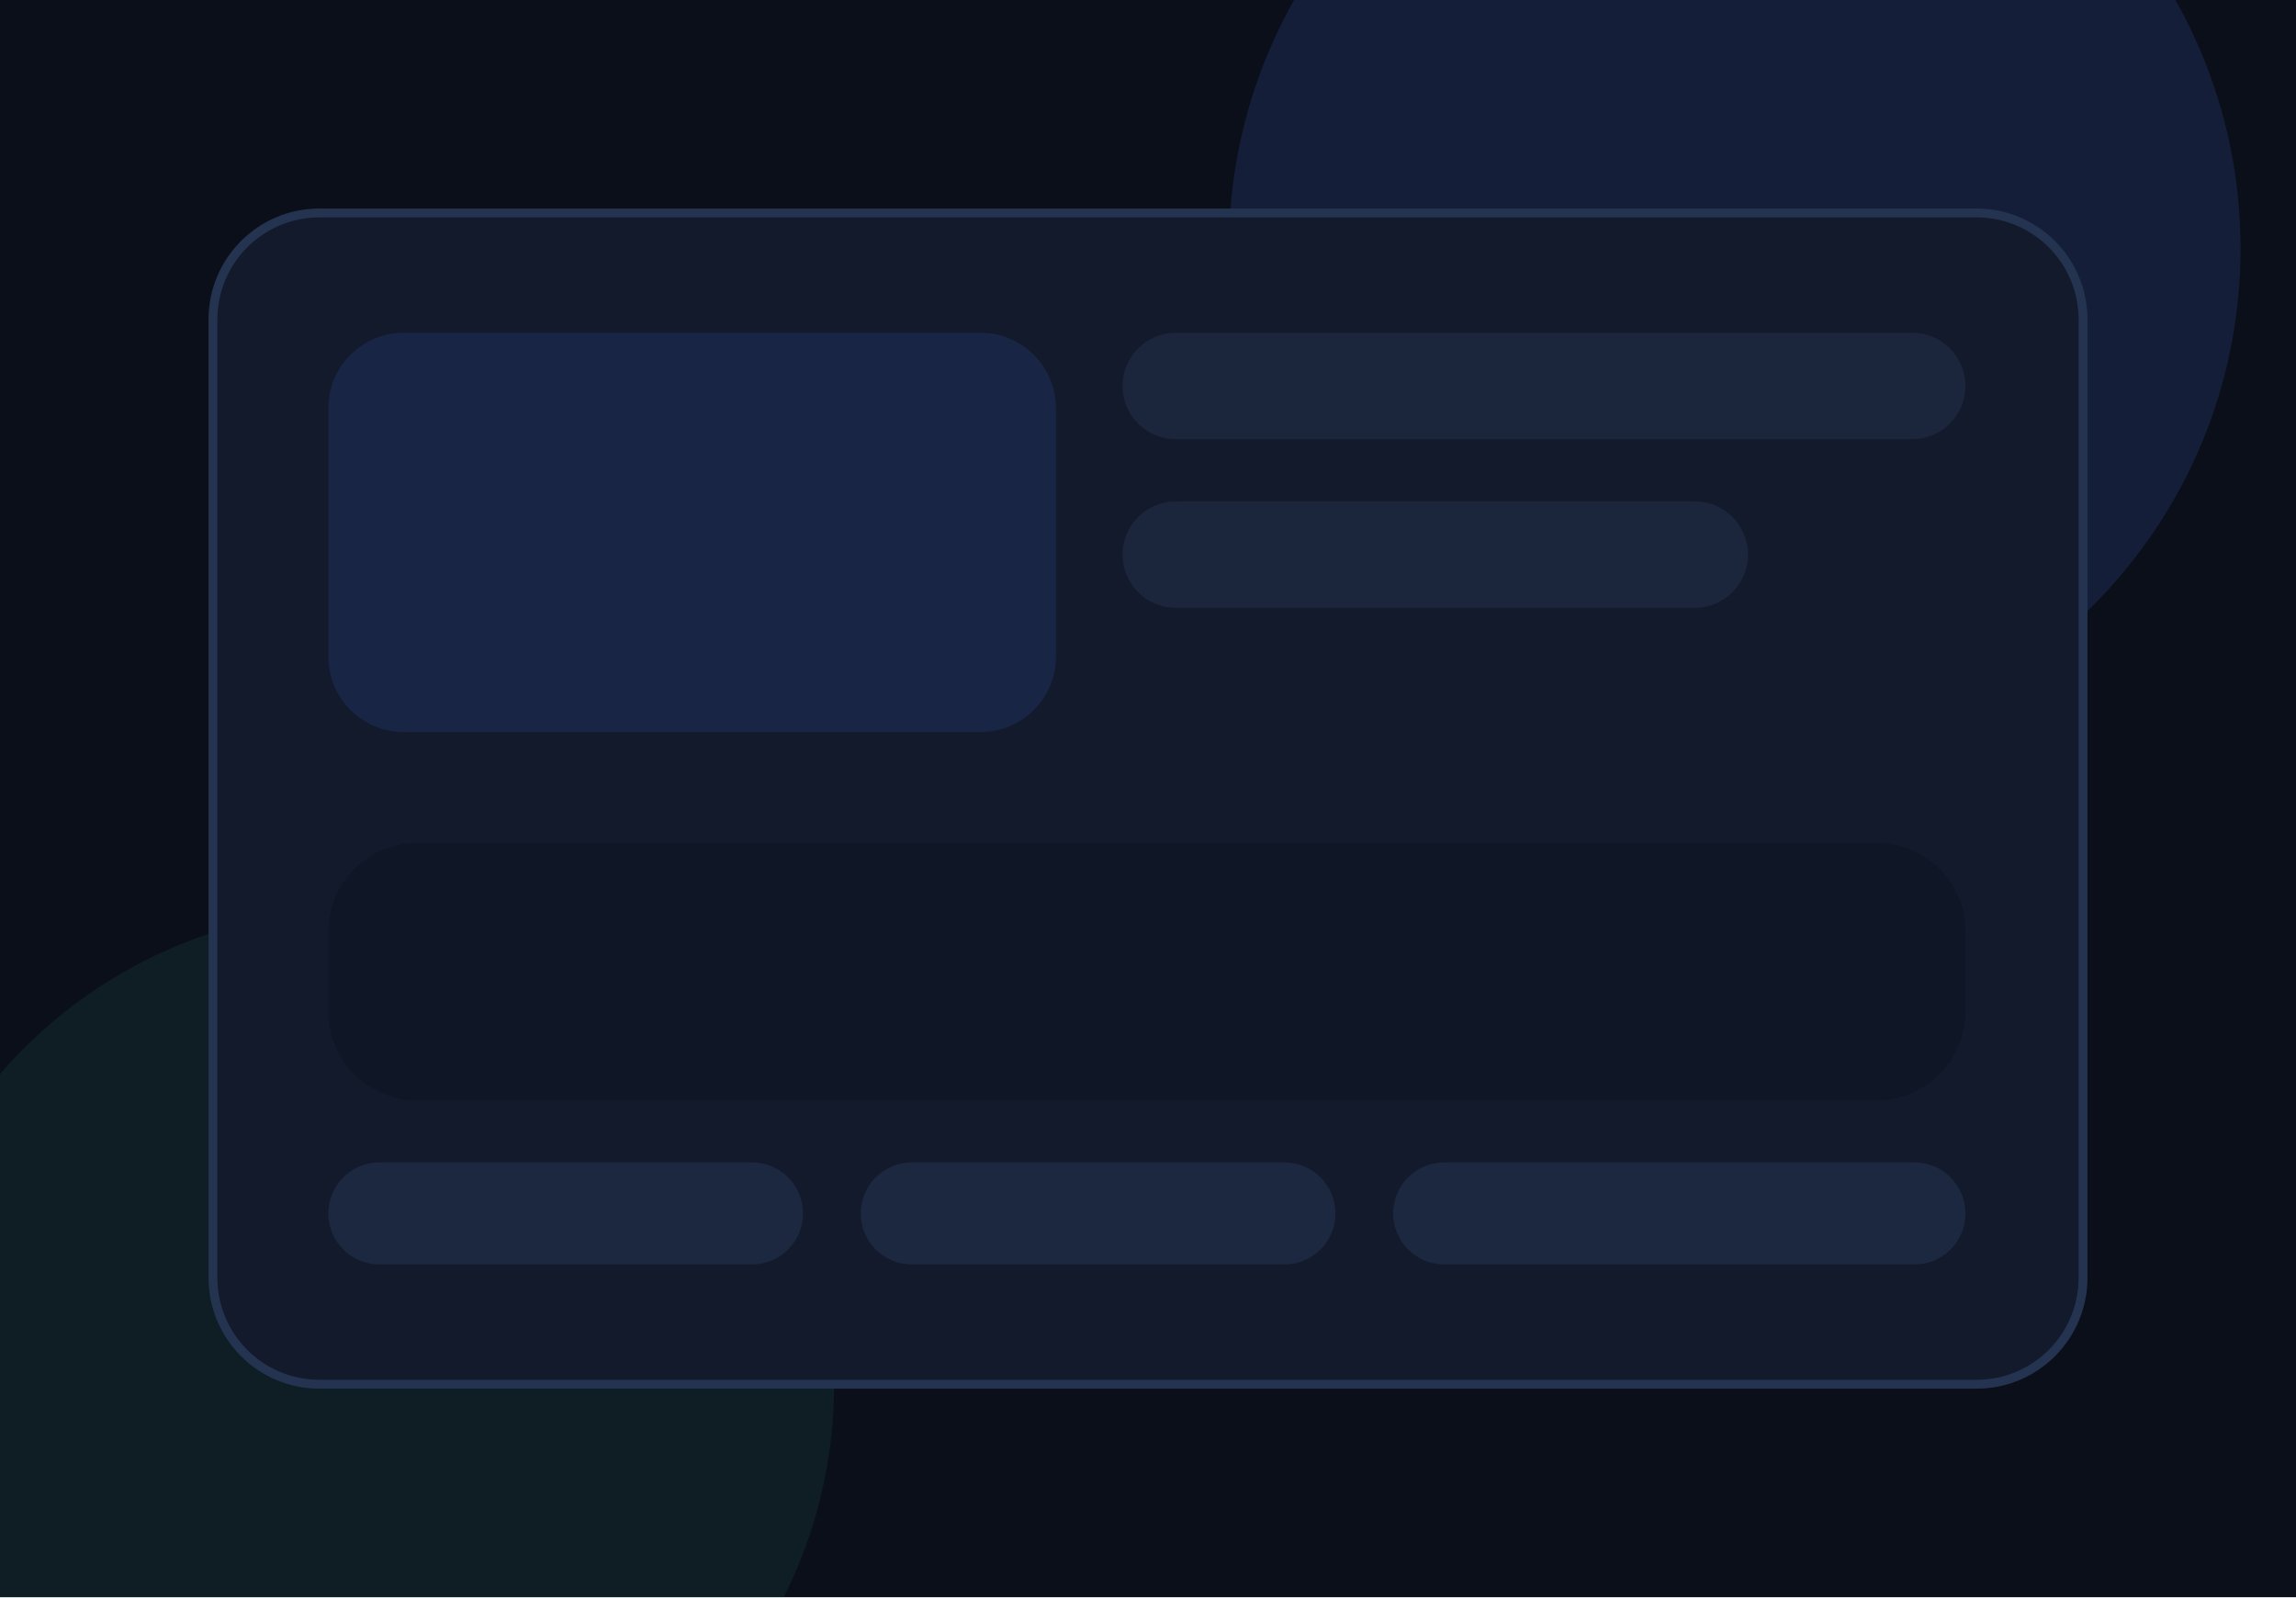
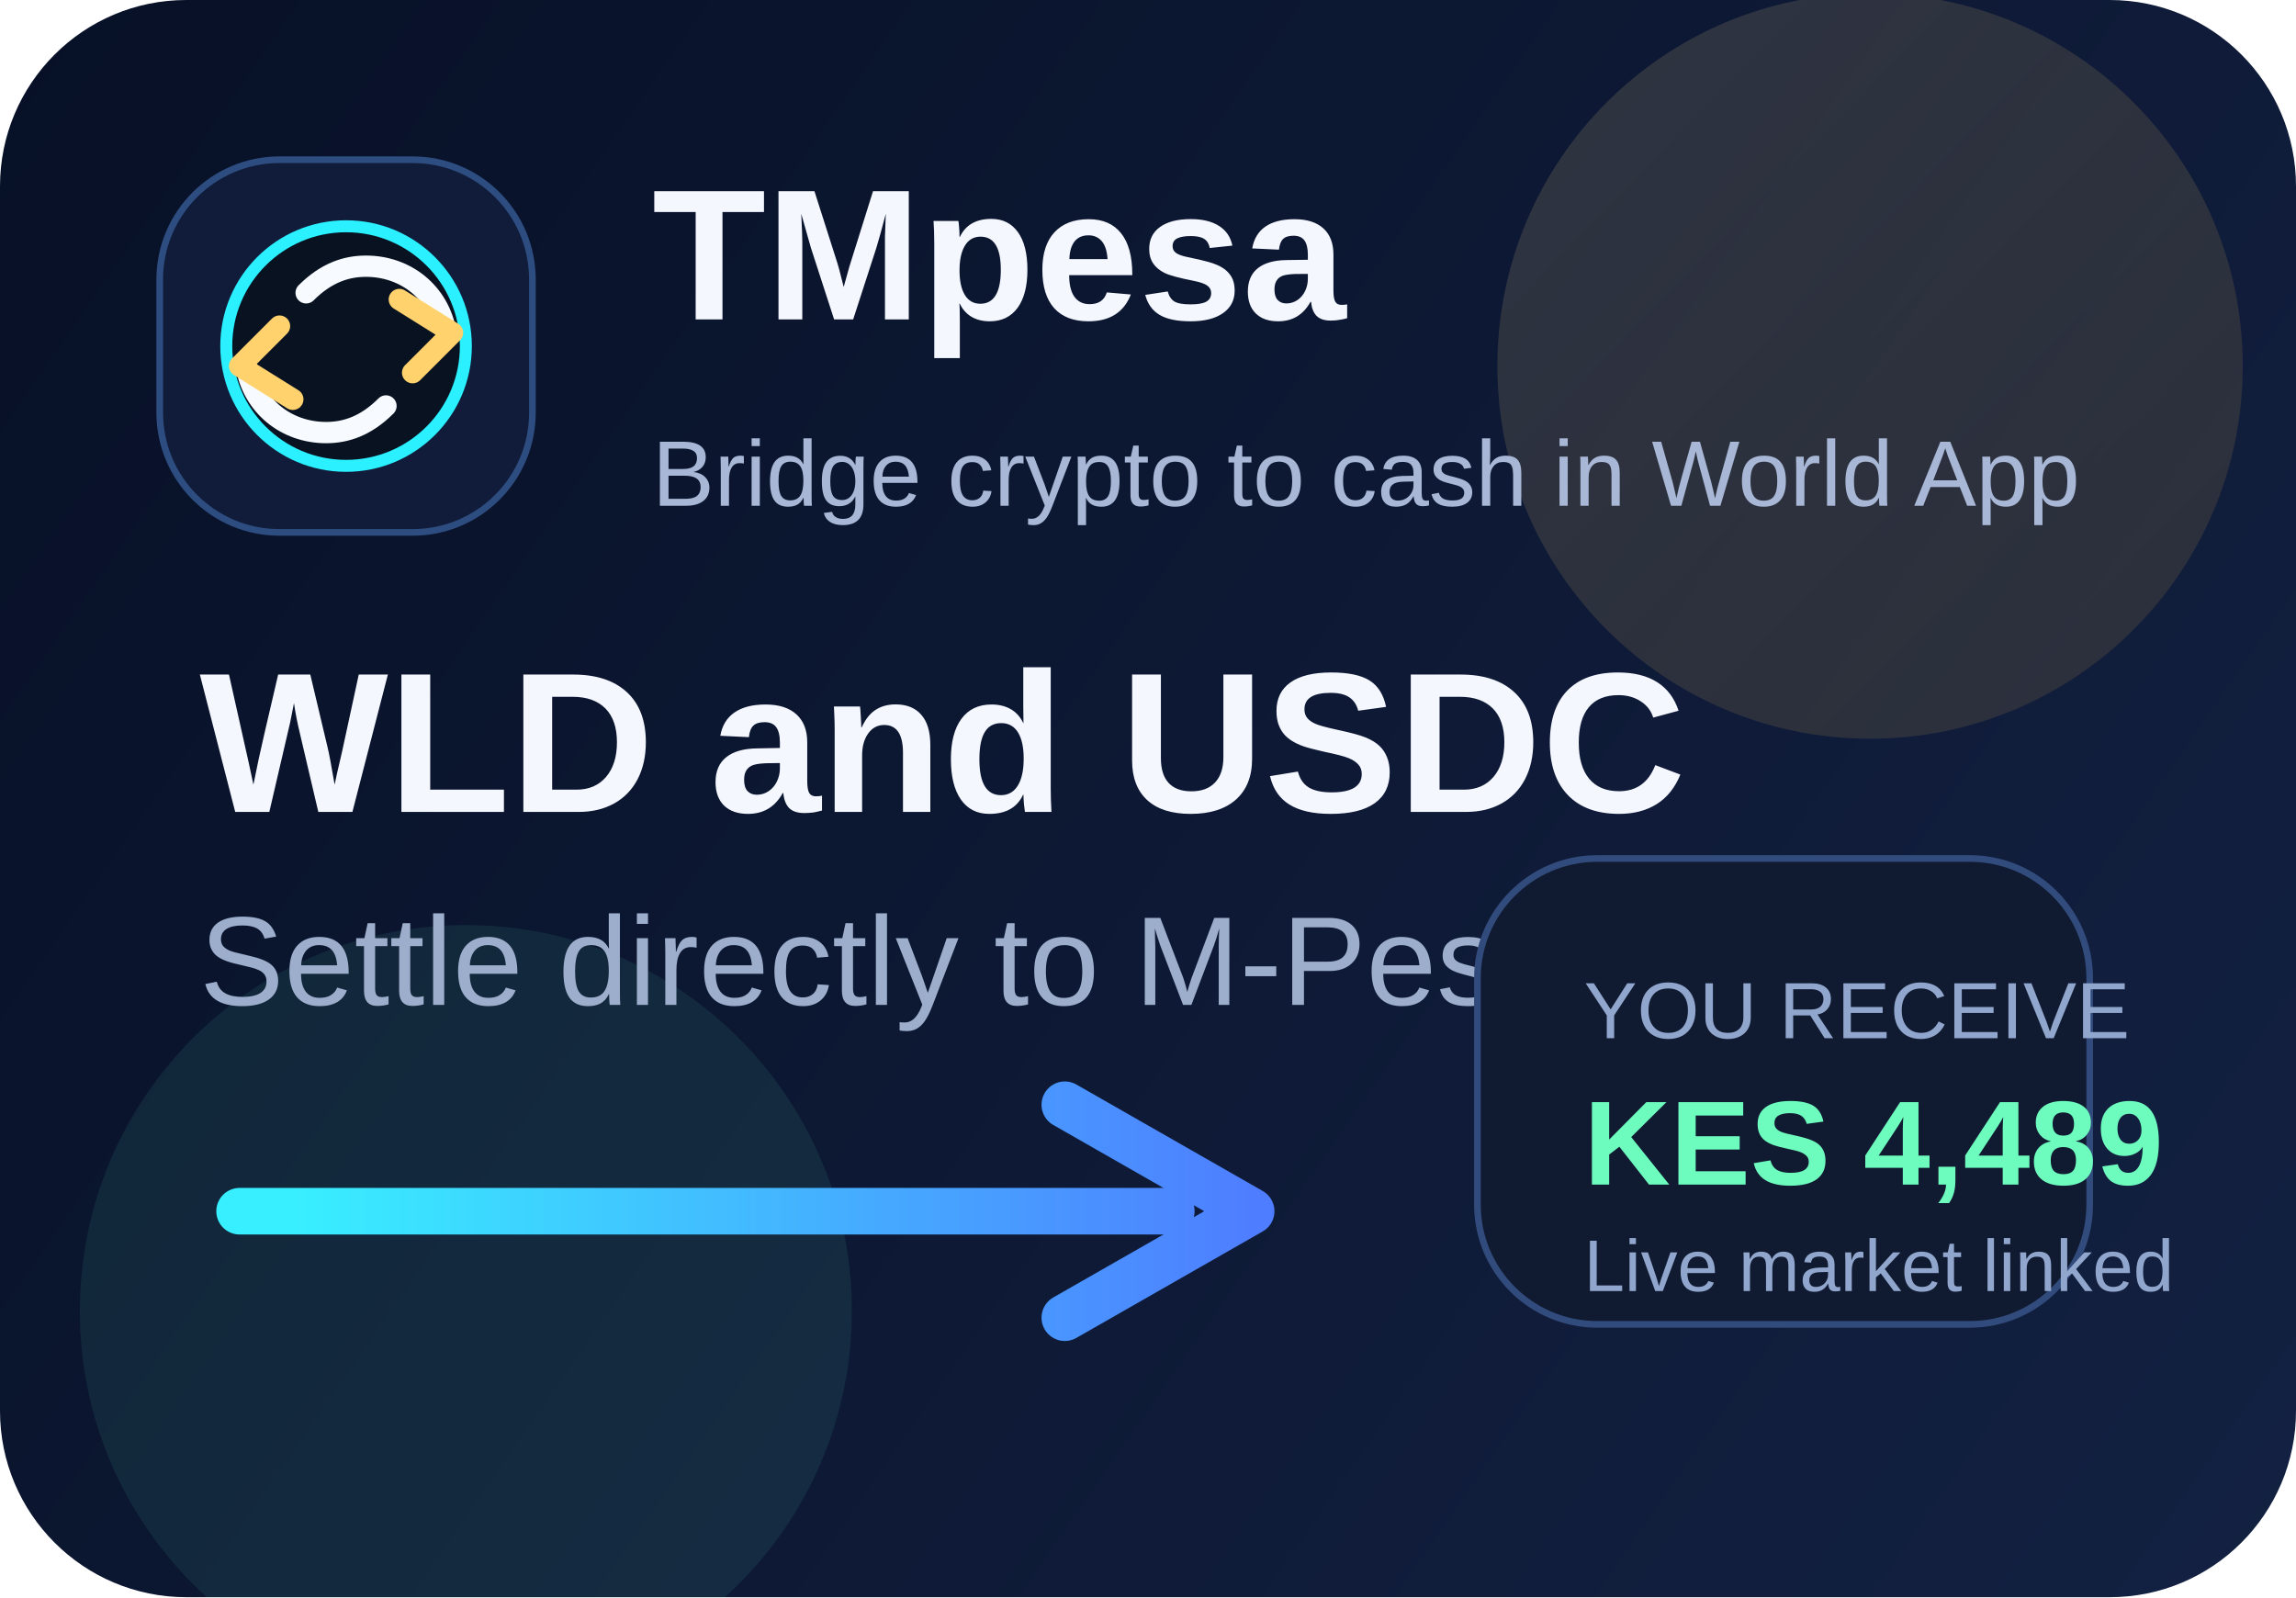
- <svg xmlns="http://www.w3.org/2000/svg" width="1035" height="720" viewBox="0 0 1035 720" fill="none">
-   <rect width="1035" height="720" rx="0" fill="#0B0F1A" />
-   <circle cx="782" cy="112" r="228" fill="#4F7CFF" fill-opacity="0.14" />
-   <circle cx="162" cy="624" r="214" fill="#36D399" fill-opacity="0.08" />
-   <rect x="96" y="96" width="843" height="528" rx="48" fill="#121A2C" stroke="#243350" stroke-width="4" />
-   <rect x="148" y="150" width="328" height="180" rx="34" fill="#4F7CFF" fill-opacity="0.12" />
-   <rect x="506" y="150" width="380" height="48" rx="24" fill="#1B253C" />
-   <rect x="506" y="226" width="282" height="48" rx="24" fill="#1B253C" />
-   <rect x="148" y="380" width="738" height="116" rx="40" fill="#0F1626" />
-   <rect x="148" y="524" width="214" height="46" rx="23" fill="#1C2740" />
-   <rect x="388" y="524" width="214" height="46" rx="23" fill="#1C2740" />
-   <rect x="628" y="524" width="258" height="46" rx="23" fill="#1C2740" />
+ <svg xmlns="http://www.w3.org/2000/svg" width="345" height="240" viewBox="0 0 345 240" fill="none">
+   <defs>
+     <linearGradient id="bg" x1="0" y1="0" x2="345" y2="240" gradientUnits="userSpaceOnUse">
+       <stop stop-color="#071026" />
+       <stop offset="1" stop-color="#132142" />
+     </linearGradient>
+     <linearGradient id="gold" x1="202" y1="24" x2="319" y2="138" gradientUnits="userSpaceOnUse">
+       <stop stop-color="#FFE29A" />
+       <stop offset="1" stop-color="#C9972D" />
+     </linearGradient>
+     <linearGradient id="cyan" x1="44" y1="152" x2="188" y2="152" gradientUnits="userSpaceOnUse">
+       <stop stop-color="#38EFFF" />
+       <stop offset="1" stop-color="#4E7EFF" />
+     </linearGradient>
+   </defs>
+   <rect width="345" height="240" rx="28" fill="url(#bg)" />
+   <circle cx="281" cy="55" r="56" fill="url(#gold)" fill-opacity="0.14" />
+   <circle cx="70" cy="197" r="58" fill="#6CFFC9" fill-opacity="0.08" />
+   <rect x="24" y="24" width="56" height="56" rx="18" fill="#101C3A" stroke="#2D4C80" />
+   <circle cx="52" cy="52" r="18" fill="#081221" stroke="#2AF0FF" stroke-width="1.8" />
+   <path d="M46 44C49 41 52 40 55 40C61 40 66 44 67 50" stroke="#F7FAFF" stroke-width="3.2" stroke-linecap="round" />
+   <path d="M60 45L68 50L62 56" stroke="#FFD26D" stroke-width="3.2" stroke-linecap="round" stroke-linejoin="round" />
+   <path d="M58 61C55 64 52 65 49 65C43 65 38 61 37 55" stroke="#F7FAFF" stroke-width="3.2" stroke-linecap="round" />
+   <path d="M44 60L36 55L42 49" stroke="#FFD26D" stroke-width="3.2" stroke-linecap="round" stroke-linejoin="round" />
+   <text x="98" y="48" fill="#F5F7FF" font-family="Segoe UI, Arial, sans-serif" font-size="28" font-weight="700">TMpesa</text>
+   <text x="98" y="76" fill="#A8B7D5" font-family="Segoe UI, Arial, sans-serif" font-size="14">Bridge crypto to cash in World App</text>
+   <text x="30" y="122" fill="#F5F7FF" font-family="Segoe UI, Arial, sans-serif" font-size="30" font-weight="700">WLD and USDC</text>
+   <text x="30" y="151" fill="#9DAECC" font-family="Segoe UI, Arial, sans-serif" font-size="19">Settle directly to M-Pesa</text>
+   <path d="M36 182H176" stroke="url(#cyan)" stroke-width="7" stroke-linecap="round" />
+   <path d="M160 166L188 182L160 198" stroke="url(#cyan)" stroke-width="7" stroke-linecap="round" stroke-linejoin="round" />
+   <rect x="222" y="129" width="92" height="70" rx="18" fill="#101A31" stroke="#314B7C" />
+   <text x="238" y="156" fill="#91A6CD" font-family="Segoe UI, Arial, sans-serif" font-size="12">YOU RECEIVE</text>
+   <text x="238" y="178" fill="#6EFCBE" font-family="Segoe UI, Arial, sans-serif" font-size="18" font-weight="700">KES 4,489</text>
+   <text x="238" y="194" fill="#91A6CD" font-family="Segoe UI, Arial, sans-serif" font-size="11">Live market linked</text>
</svg>
